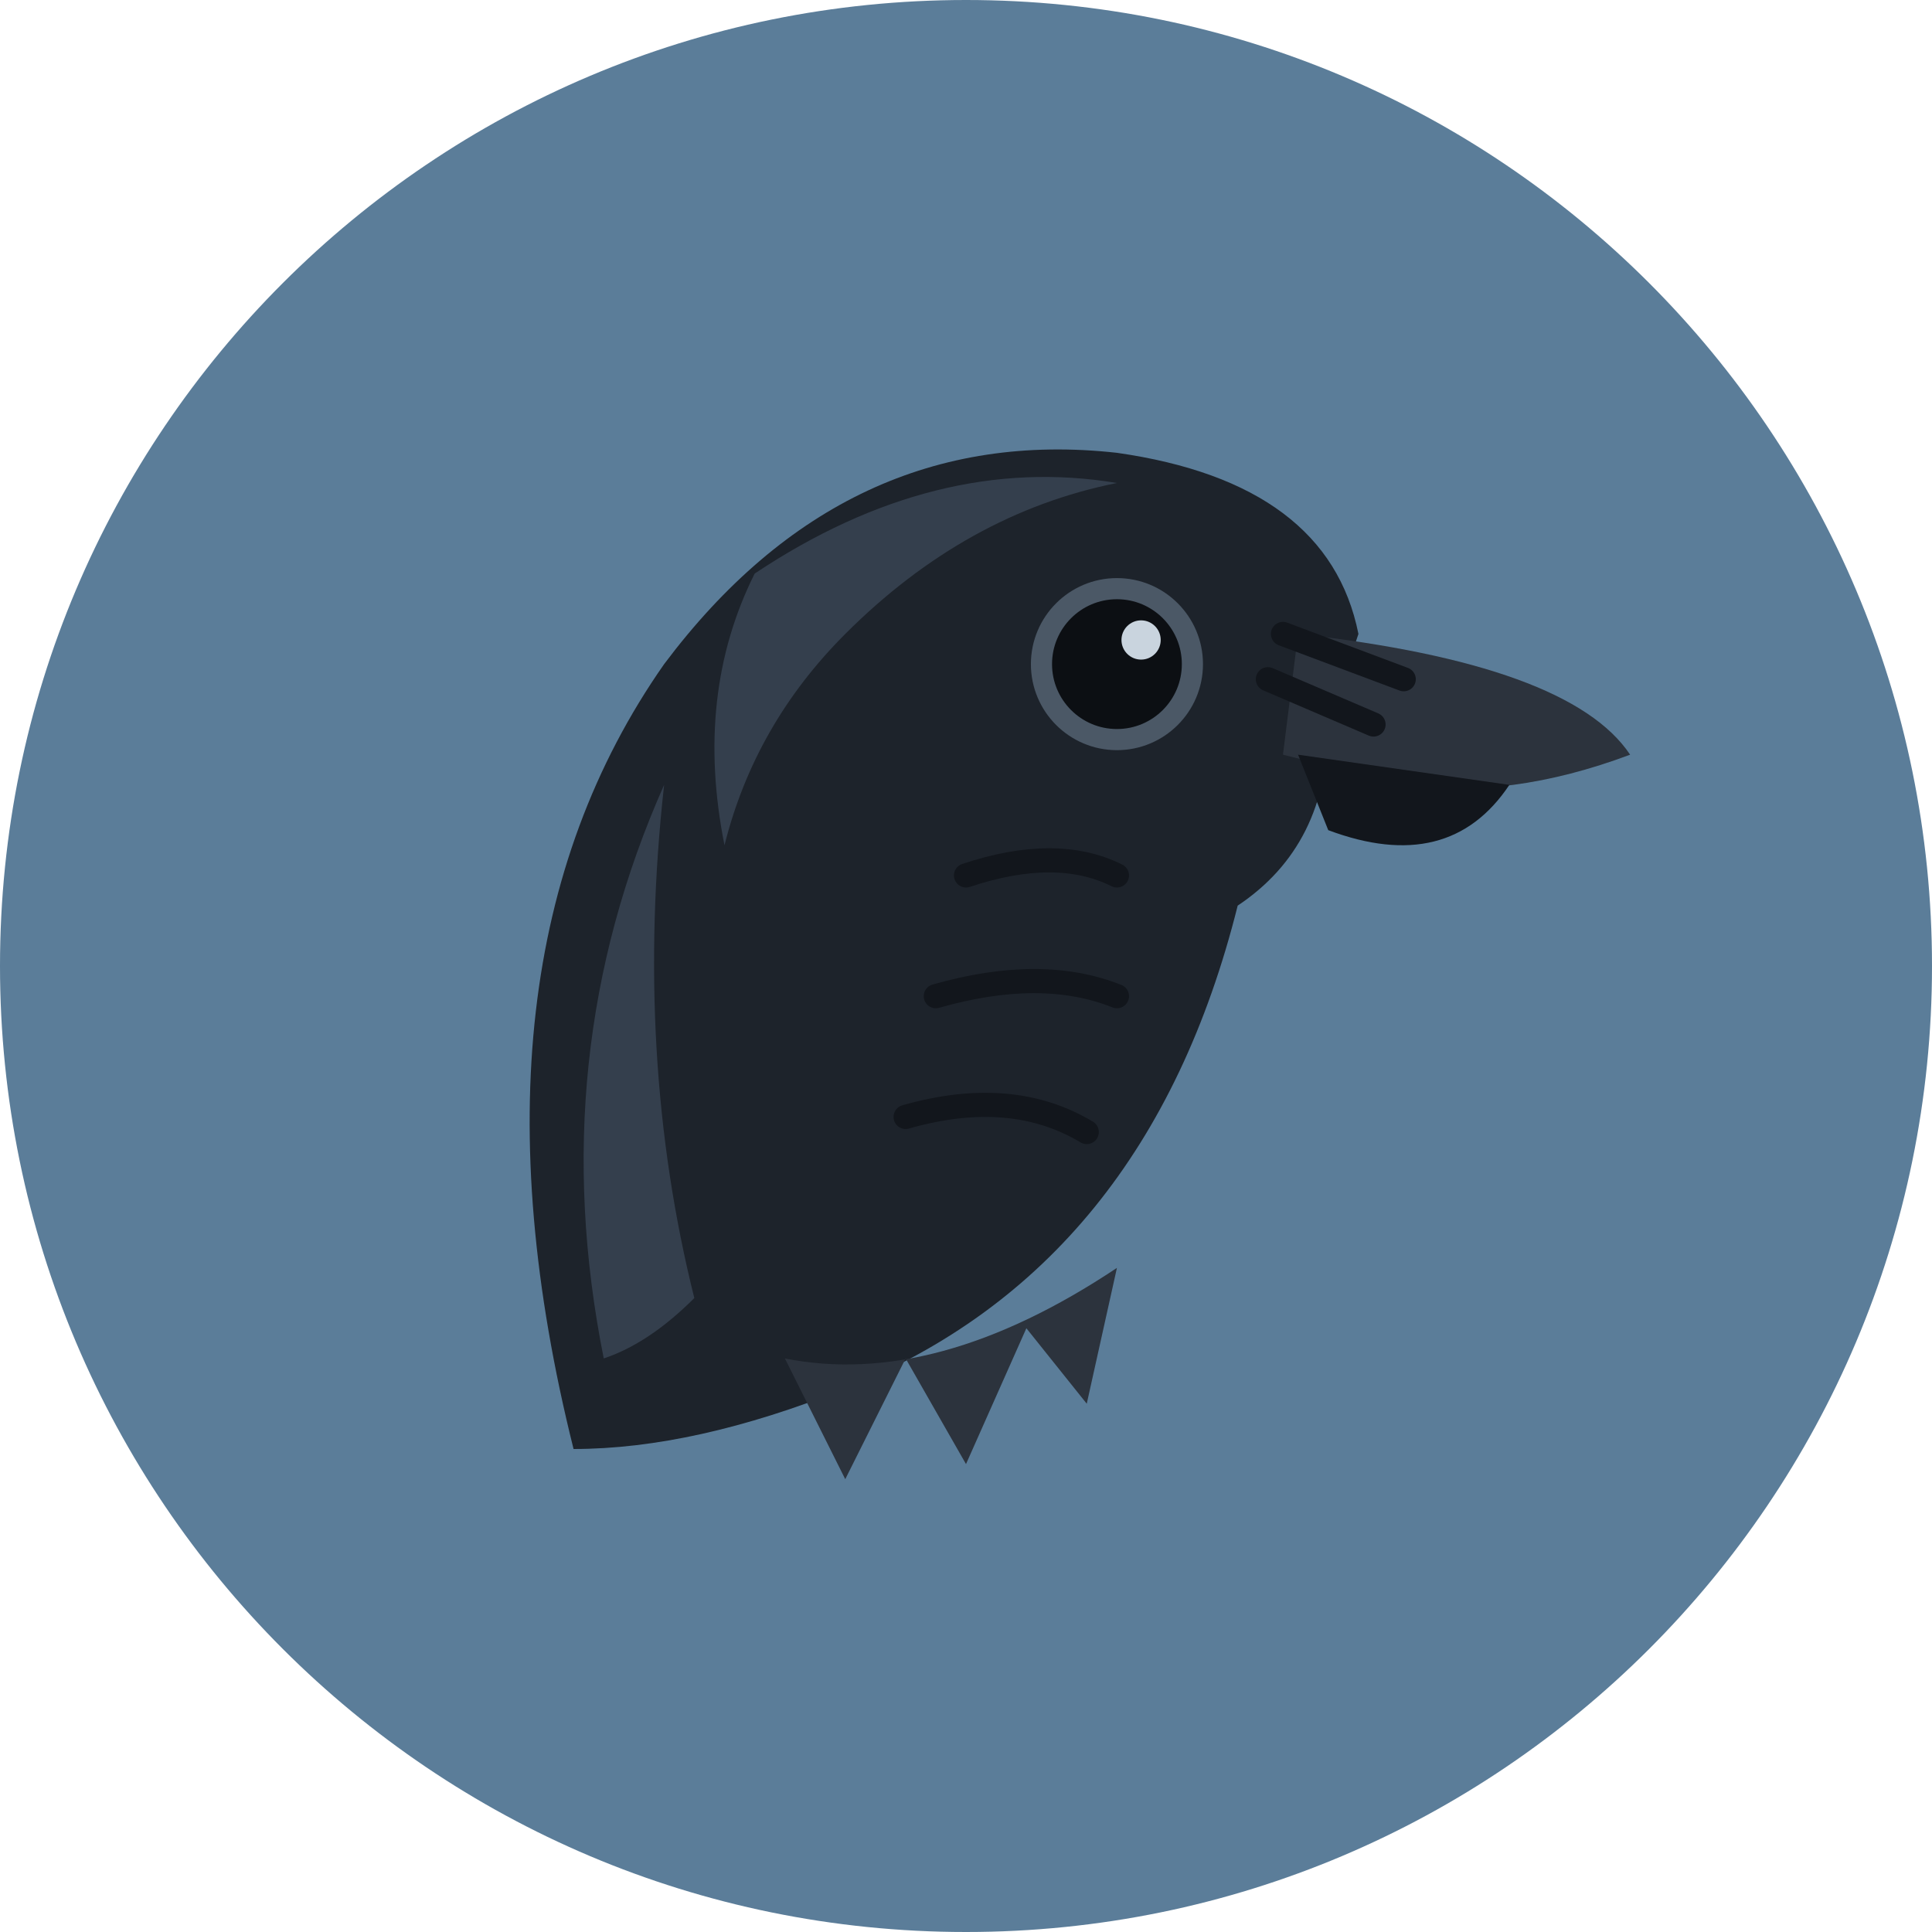
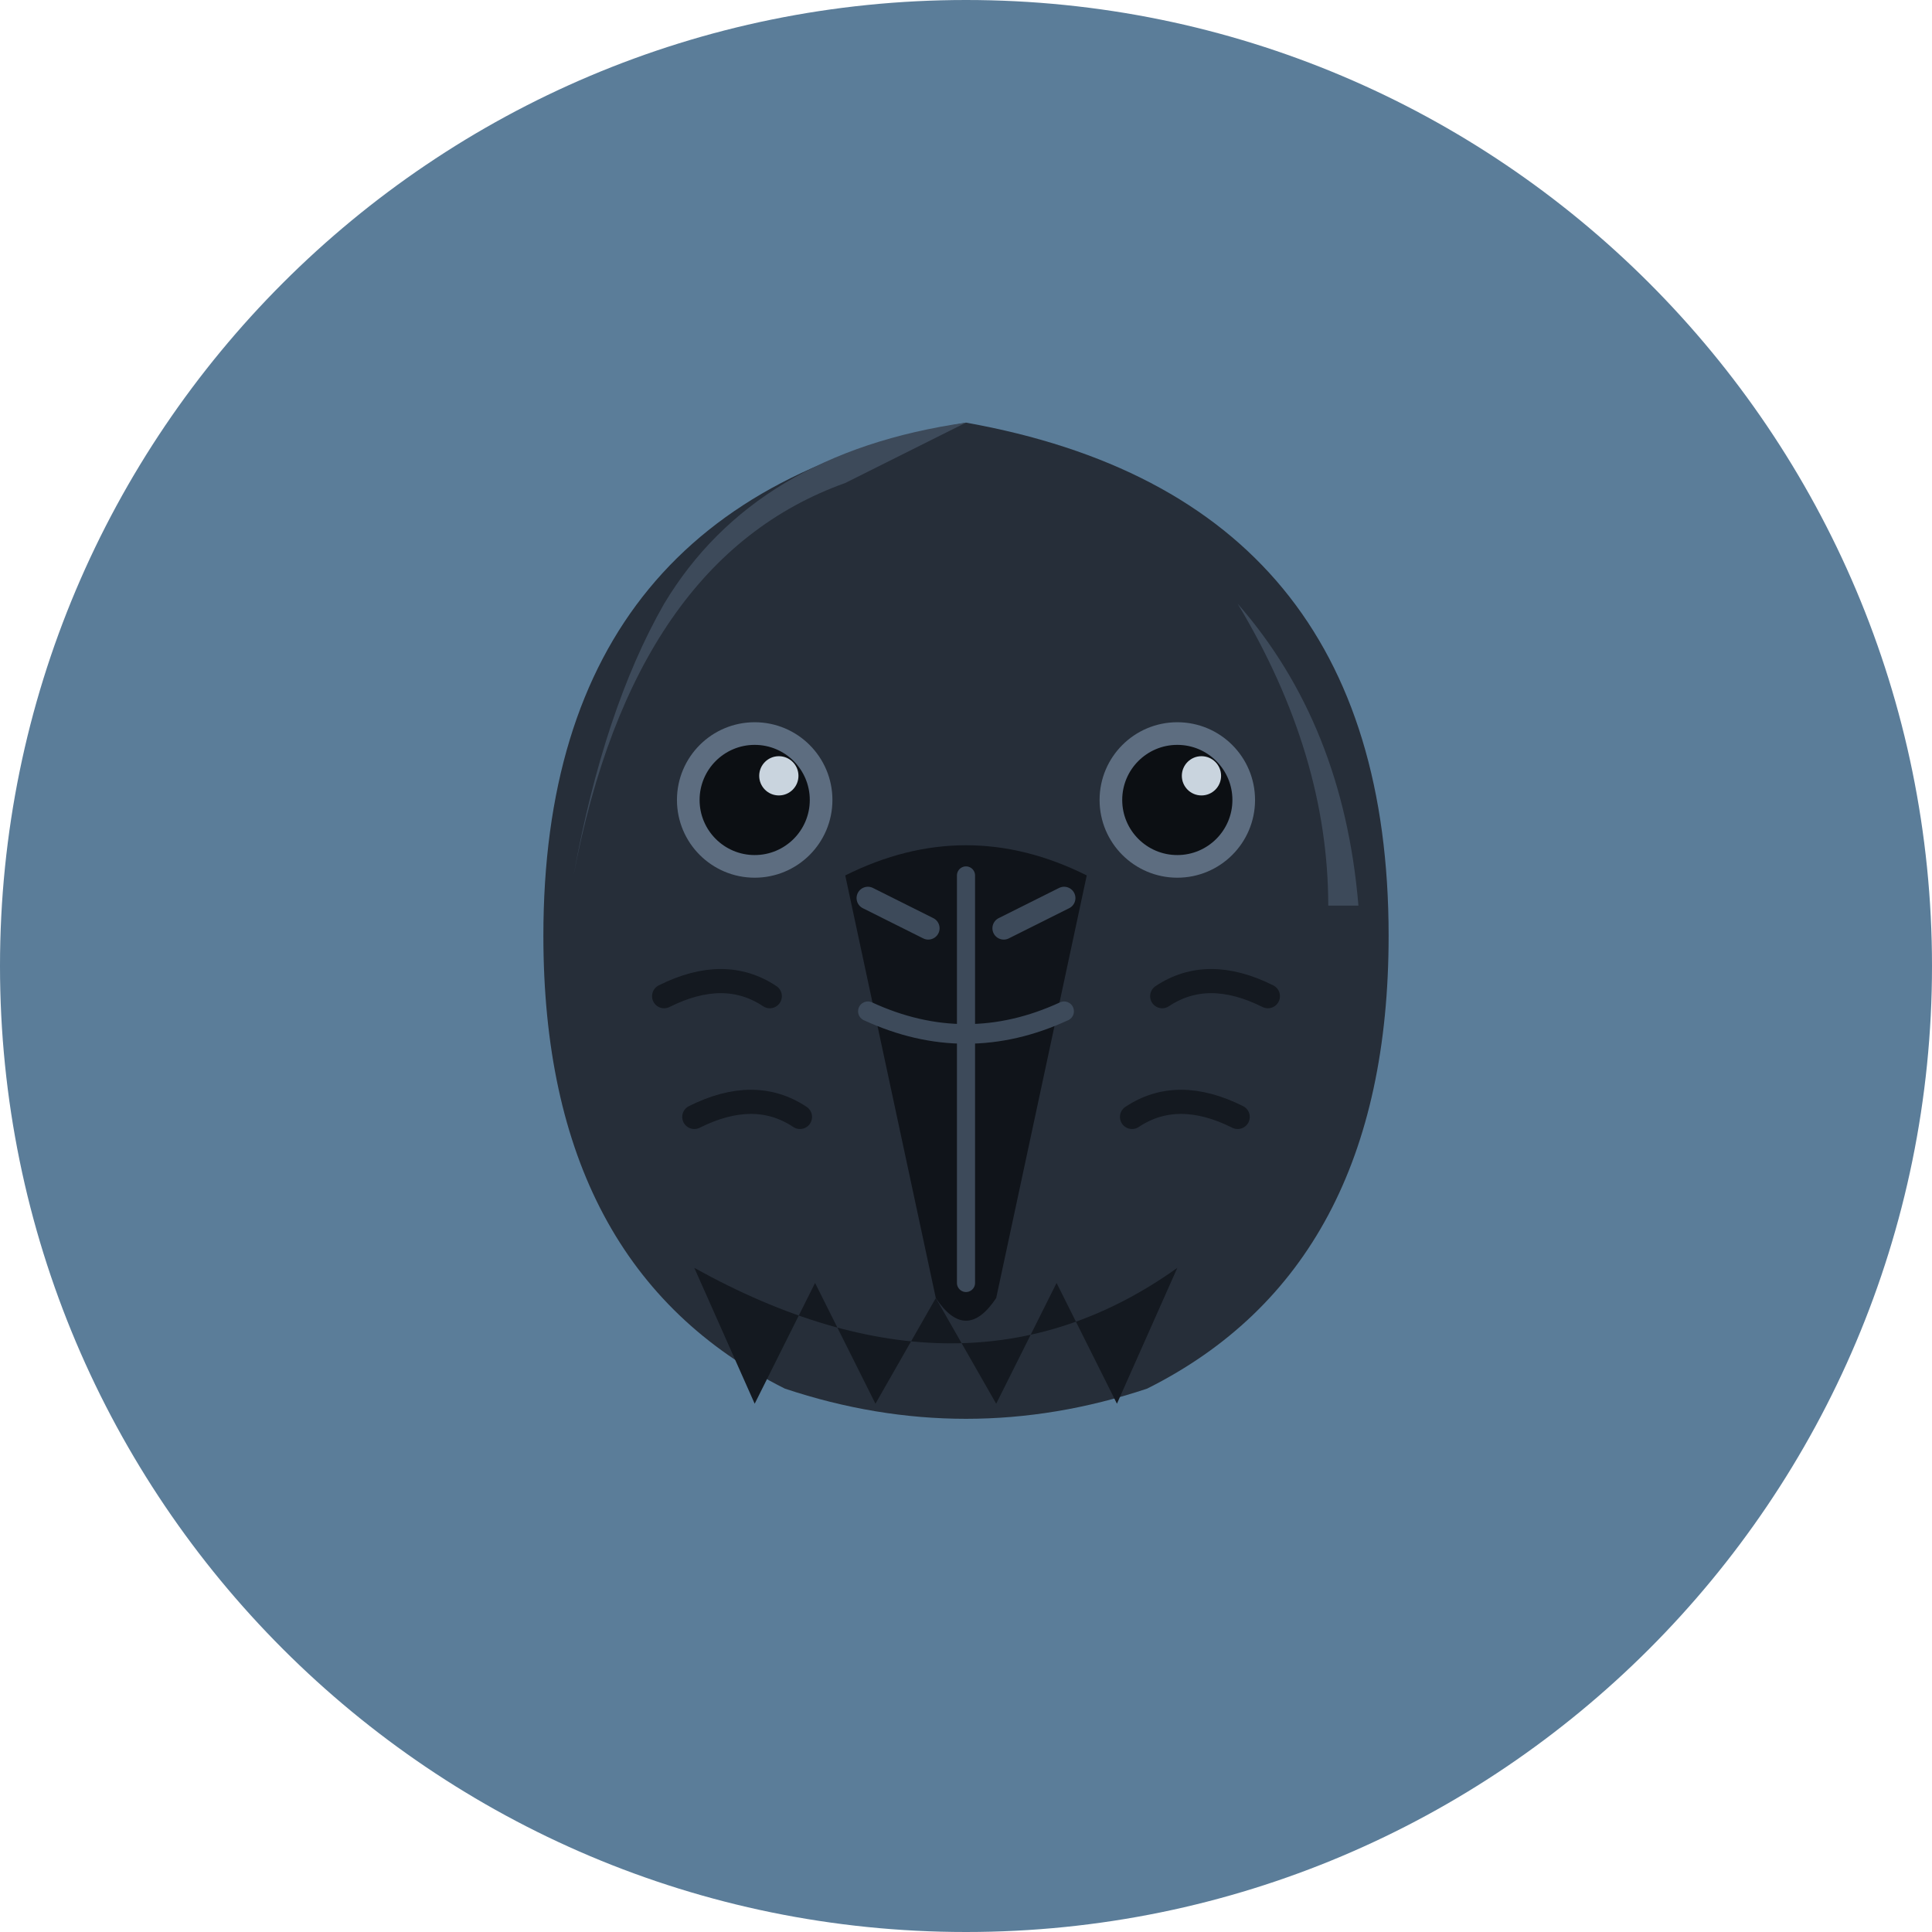
<svg xmlns="http://www.w3.org/2000/svg" viewBox="0 0 128 128">
  <circle cx="64" cy="64" r="64" fill="#5b7d99" />
-   <path d="M38 96 Q30 64 44 44 Q56 28 74 30 Q88 32 90 42 L88 48 Q88 56 82 60 Q76 84 56 92 Q46 96 38 96 Z" fill="#1d232b" />
-   <path d="M50 38 Q62 30 74 32 Q64 34 56 42 Q50 48 48 56 Q46 46 50 38 Z" fill="#343f4d" />
-   <path d="M40 90 Q36 70 44 52 Q42 70 46 86 Q43 89 40 90 Z" fill="#343f4d" />
-   <path d="M86 42 Q104 44 108 50 Q100 53 93 52 L85 50 Z" fill="#2c333d" />
-   <path d="M86 50 L100 52 Q96 58 88 55 Z" fill="#12161c" />
-   <path d="M85 42 L93 45 M84 45 L91 48" stroke="#12161c" stroke-width="1.6" fill="none" stroke-linecap="round" />
-   <path d="M52 90 L56 98 L60 90 L64 97 L68 88 L72 93 L74 84 Q62 92 52 90 Z" fill="#2c333d" />
-   <circle cx="74" cy="44" r="5" fill="#0c0f13" />
-   <circle cx="74" cy="44" r="5" fill="none" stroke="#4b5866" stroke-width="1.4" />
-   <circle cx="75.6" cy="42.4" r="1.3" fill="#c9d4de" />
-   <path d="M64 58 Q70 56 74 58 M62 66 Q69 64 74 66 M60 74 Q67 72 72 75" stroke="#12161c" stroke-width="1.6" fill="none" stroke-linecap="round" />
+   <path d="M64 28 Q92 33 92 62 Q92 84 76 92 Q64 96 52 92 Q36 84 36 62 Q36 33 64 28 Z" fill="#262e39" />
+   <path d="M64 28 Q50 30 44 40 Q40 47 38 58 Q42 37 56 32 Q60 30 64 28 Z" fill="#3d4a5a" />
+   <path d="M90 60 Q89 48 82 40 Q88 50 88 60 Z" fill="#3d4a5a" />
+   <path d="M46 84 L50 93 L54 85 L58 93 L62 86 L66 93 L70 85 L74 93 L78 84 Q64 94 46 84 Z" fill="#141920" />
+   <circle cx="50" cy="53" r="4.4" fill="#0c0f13" />
+   <circle cx="50" cy="53" r="4.4" fill="none" stroke="#5d6d80" stroke-width="1.5" />
+   <circle cx="78" cy="53" r="4.4" fill="#0c0f13" />
+   <circle cx="78" cy="53" r="4.4" fill="none" stroke="#5d6d80" stroke-width="1.5" />
+   <circle cx="51.6" cy="51.4" r="1.3" fill="#c9d4de" />
+   <circle cx="79.6" cy="51.4" r="1.3" fill="#c9d4de" />
+   <path d="M56 58 Q64 54 72 58 L66 86 Q64 89 62 86 Z" fill="#10141a" />
+   <path d="M64 58 L64 85" stroke="#3d4a5a" stroke-width="1.2" stroke-linecap="round" />
+   <path d="M57.5 59.5 L61.5 61.5 M70.5 59.5 L66.5 61.5" stroke="#3d4a5a" stroke-width="1.5" stroke-linecap="round" />
+   <path d="M57.5 67 Q64 70 70.5 67" stroke="#3d4a5a" stroke-width="1.3" fill="none" stroke-linecap="round" />
+   <path d="M44 66 Q48 64 51 66 M84 66 Q80 64 77 66 M46 74 Q50 72 53 74 M82 74 Q78 72 75 74" stroke="#141920" stroke-width="1.6" fill="none" stroke-linecap="round" />
</svg>
